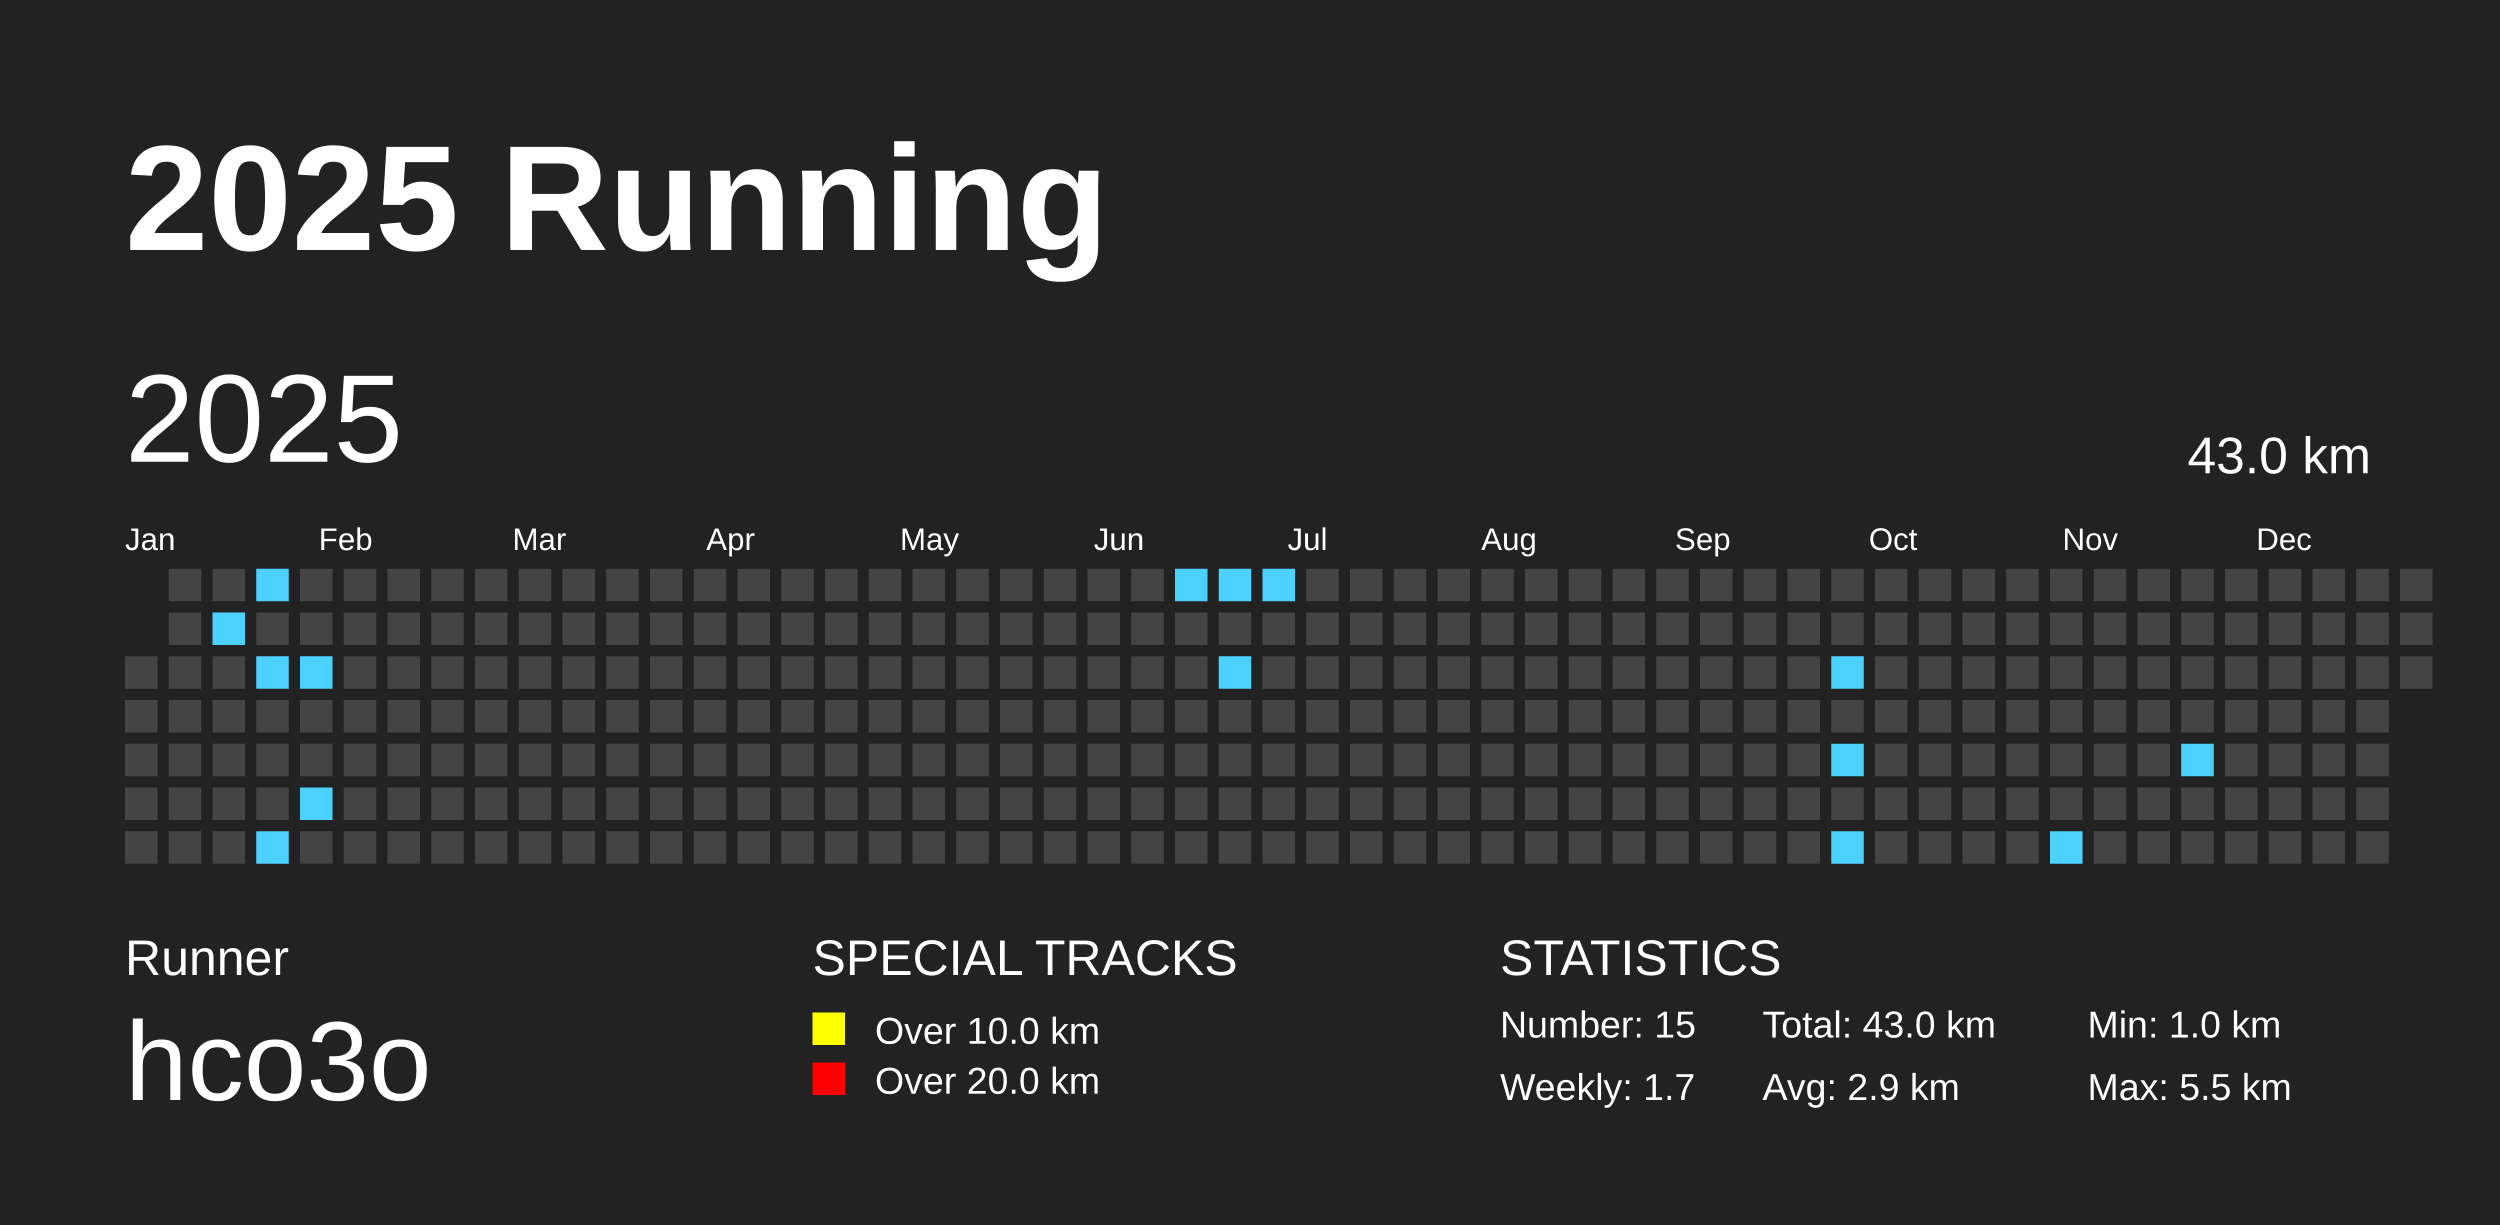
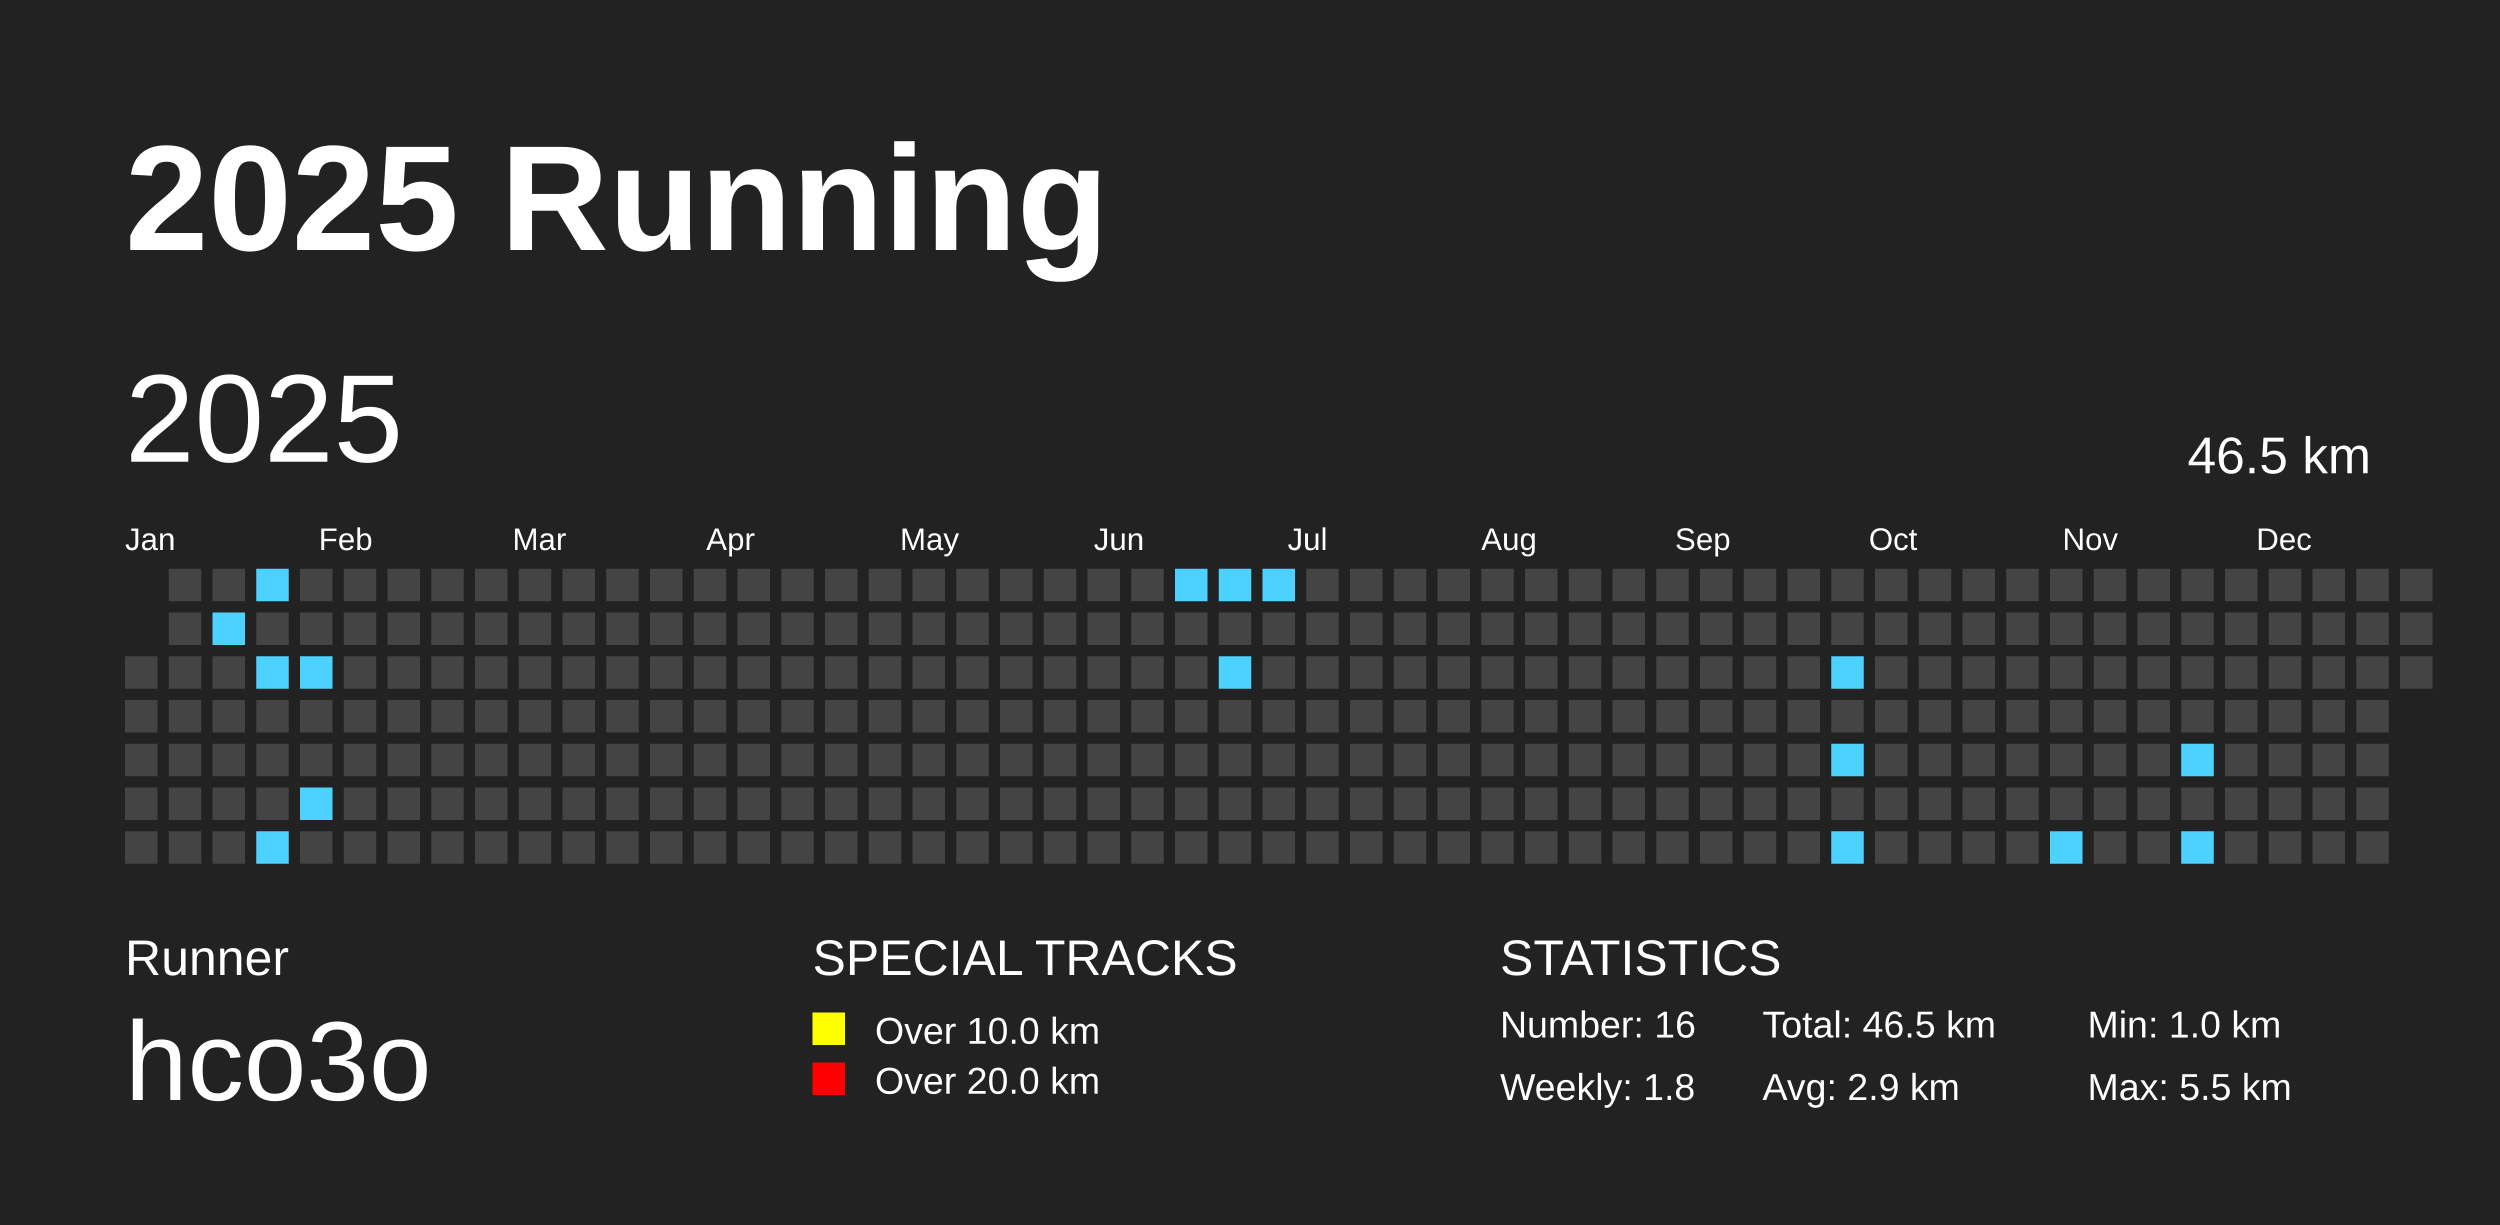
<svg xmlns="http://www.w3.org/2000/svg" baseProfile="full" height="98mm" version="1.1" viewBox="0,0,200,98" width="200mm">
  <defs />
  <rect fill="#222222" height="98" width="200" x="0" y="0" />
  <text fill="#FFFFFF" style="font-size:12px; font-family:Arial; font-weight:bold;" x="10" y="20">2025 Running</text>
  <text fill="#FFFFFF" style="font-size:4px; font-family:Arial" x="10" y="78">Runner</text>
  <text fill="#FFFFFF" style="font-size:9px; font-family:Arial" x="10" y="88">hco3o</text>
  <text fill="#FFFFFF" style="font-size:4px; font-family:Arial" x="65" y="78">SPECIAL TRACKS</text>
  <rect fill="yellow" height="2.6" width="2.6" x="65" y="81" />
  <text fill="#FFFFFF" style="font-size:3px; font-family:Arial" x="70" y="83.5">Over 10.0 km</text>
  <rect fill="red" height="2.6" width="2.6" x="65" y="85" />
  <text fill="#FFFFFF" style="font-size:3px; font-family:Arial" x="70" y="87.5">Over 20.0 km</text>
  <text fill="#FFFFFF" style="font-size:4px; font-family:Arial" x="120" y="78">STATISTICS</text>
-   <text fill="#FFFFFF" style="font-size:3px; font-family:Arial" x="120" y="83">Number: 15</text>
-   <text fill="#FFFFFF" style="font-size:3px; font-family:Arial" x="120" y="88">Weekly: 1.7</text>
-   <text fill="#FFFFFF" style="font-size:3px; font-family:Arial" x="141" y="83">Total: 43.0 km</text>
+   <text fill="#FFFFFF" style="font-size:3px; font-family:Arial" x="120" y="83">Number: 16</text>
+   <text fill="#FFFFFF" style="font-size:3px; font-family:Arial" x="120" y="88">Weekly: 1.8</text>
+   <text fill="#FFFFFF" style="font-size:3px; font-family:Arial" x="141" y="83">Total: 46.5 km</text>
  <text fill="#FFFFFF" style="font-size:3px; font-family:Arial" x="141" y="88">Avg: 2.9 km</text>
  <text fill="#FFFFFF" style="font-size:3px; font-family:Arial" x="167" y="83">Min: 1.0 km</text>
  <text fill="#FFFFFF" style="font-size:3px; font-family:Arial" x="167" y="88">Max: 5.5 km</text>
  <text dominant-baseline="hanging" fill="#FFFFFF" style="font-size:10.0px; font-family:Arial;" x="10" y="30">2025</text>
-   <text dominant-baseline="hanging" fill="#FFFFFF" style="font-size:4.125px; font-family:Arial;" x="175" y="35">43.0 km</text>
+   <text dominant-baseline="hanging" fill="#FFFFFF" style="font-size:4.125px; font-family:Arial;" x="175" y="35">46.5 km</text>
  <text fill="#FFFFFF" style="font-size:2.5px; font-family:Arial" x="10.0" y="44">Jan</text>
  <text fill="#FFFFFF" style="font-size:2.5px; font-family:Arial" x="25.5" y="44">Feb</text>
  <text fill="#FFFFFF" style="font-size:2.5px; font-family:Arial" x="41.0" y="44">Mar</text>
  <text fill="#FFFFFF" style="font-size:2.5px; font-family:Arial" x="56.5" y="44">Apr</text>
  <text fill="#FFFFFF" style="font-size:2.5px; font-family:Arial" x="72.0" y="44">May</text>
  <text fill="#FFFFFF" style="font-size:2.5px; font-family:Arial" x="87.5" y="44">Jun</text>
  <text fill="#FFFFFF" style="font-size:2.5px; font-family:Arial" x="103.0" y="44">Jul</text>
  <text fill="#FFFFFF" style="font-size:2.5px; font-family:Arial" x="118.5" y="44">Aug</text>
  <text fill="#FFFFFF" style="font-size:2.5px; font-family:Arial" x="134.0" y="44">Sep</text>
  <text fill="#FFFFFF" style="font-size:2.5px; font-family:Arial" x="149.5" y="44">Oct</text>
  <text fill="#FFFFFF" style="font-size:2.5px; font-family:Arial" x="165.0" y="44">Nov</text>
  <text fill="#FFFFFF" style="font-size:2.5px; font-family:Arial" x="180.5" y="44">Dec</text>
  <rect fill="#444444" height="2.6" width="2.6" x="10.0" y="52.5" />
  <rect fill="#444444" height="2.6" width="2.6" x="10.0" y="56.0" />
  <rect fill="#444444" height="2.6" width="2.6" x="10.0" y="59.5" />
  <rect fill="#444444" height="2.6" width="2.6" x="10.0" y="63.0" />
  <rect fill="#444444" height="2.6" width="2.6" x="10.0" y="66.5" />
  <rect fill="#444444" height="2.6" width="2.6" x="13.5" y="45.5" />
  <rect fill="#444444" height="2.6" width="2.6" x="13.5" y="49.0" />
  <rect fill="#444444" height="2.6" width="2.6" x="13.5" y="52.5" />
  <rect fill="#444444" height="2.6" width="2.6" x="13.5" y="56.0" />
  <rect fill="#444444" height="2.6" width="2.6" x="13.5" y="59.5" />
  <rect fill="#444444" height="2.6" width="2.6" x="13.5" y="63.0" />
  <rect fill="#444444" height="2.6" width="2.6" x="13.5" y="66.5" />
  <rect fill="#444444" height="2.6" width="2.6" x="17.0" y="45.5" />
  <rect fill="#4DD2FF" height="2.6" width="2.6" x="17.0" y="49.0" />
  <rect fill="#444444" height="2.6" width="2.6" x="17.0" y="52.5" />
  <rect fill="#444444" height="2.6" width="2.6" x="17.0" y="56.0" />
  <rect fill="#444444" height="2.6" width="2.6" x="17.0" y="59.5" />
  <rect fill="#444444" height="2.6" width="2.6" x="17.0" y="63.0" />
  <rect fill="#444444" height="2.6" width="2.6" x="17.0" y="66.5" />
  <rect fill="#4DD2FF" height="2.6" width="2.6" x="20.5" y="45.5" />
  <rect fill="#444444" height="2.6" width="2.6" x="20.5" y="49.0" />
  <rect fill="#4DD2FF" height="2.6" width="2.6" x="20.5" y="52.5" />
  <rect fill="#444444" height="2.6" width="2.6" x="20.5" y="56.0" />
  <rect fill="#444444" height="2.6" width="2.6" x="20.5" y="59.5" />
  <rect fill="#444444" height="2.6" width="2.6" x="20.5" y="63.0" />
  <rect fill="#4DD2FF" height="2.6" width="2.6" x="20.5" y="66.5" />
  <rect fill="#444444" height="2.6" width="2.6" x="24.0" y="45.5" />
  <rect fill="#444444" height="2.6" width="2.6" x="24.0" y="49.0" />
  <rect fill="#4DD2FF" height="2.6" width="2.6" x="24.0" y="52.5" />
  <rect fill="#444444" height="2.6" width="2.6" x="24.0" y="56.0" />
  <rect fill="#444444" height="2.6" width="2.6" x="24.0" y="59.5" />
  <rect fill="#4DD2FF" height="2.6" width="2.6" x="24.0" y="63.0" />
  <rect fill="#444444" height="2.6" width="2.6" x="24.0" y="66.5" />
  <rect fill="#444444" height="2.6" width="2.6" x="27.5" y="45.5" />
  <rect fill="#444444" height="2.6" width="2.6" x="27.5" y="49.0" />
  <rect fill="#444444" height="2.6" width="2.6" x="27.5" y="52.5" />
  <rect fill="#444444" height="2.6" width="2.6" x="27.5" y="56.0" />
  <rect fill="#444444" height="2.6" width="2.6" x="27.5" y="59.5" />
  <rect fill="#444444" height="2.6" width="2.6" x="27.5" y="63.0" />
  <rect fill="#444444" height="2.6" width="2.6" x="27.5" y="66.5" />
  <rect fill="#444444" height="2.6" width="2.6" x="31.0" y="45.5" />
  <rect fill="#444444" height="2.6" width="2.6" x="31.0" y="49.0" />
  <rect fill="#444444" height="2.6" width="2.6" x="31.0" y="52.5" />
  <rect fill="#444444" height="2.6" width="2.6" x="31.0" y="56.0" />
  <rect fill="#444444" height="2.6" width="2.6" x="31.0" y="59.5" />
  <rect fill="#444444" height="2.6" width="2.6" x="31.0" y="63.0" />
  <rect fill="#444444" height="2.6" width="2.6" x="31.0" y="66.5" />
  <rect fill="#444444" height="2.6" width="2.6" x="34.5" y="45.5" />
  <rect fill="#444444" height="2.6" width="2.6" x="34.5" y="49.0" />
  <rect fill="#444444" height="2.6" width="2.6" x="34.5" y="52.5" />
  <rect fill="#444444" height="2.6" width="2.6" x="34.5" y="56.0" />
  <rect fill="#444444" height="2.6" width="2.6" x="34.5" y="59.5" />
  <rect fill="#444444" height="2.6" width="2.6" x="34.5" y="63.0" />
  <rect fill="#444444" height="2.6" width="2.6" x="34.5" y="66.5" />
  <rect fill="#444444" height="2.6" width="2.6" x="38.0" y="45.5" />
  <rect fill="#444444" height="2.6" width="2.6" x="38.0" y="49.0" />
  <rect fill="#444444" height="2.6" width="2.6" x="38.0" y="52.5" />
  <rect fill="#444444" height="2.6" width="2.6" x="38.0" y="56.0" />
  <rect fill="#444444" height="2.6" width="2.6" x="38.0" y="59.5" />
  <rect fill="#444444" height="2.6" width="2.6" x="38.0" y="63.0" />
  <rect fill="#444444" height="2.6" width="2.6" x="38.0" y="66.5" />
  <rect fill="#444444" height="2.6" width="2.6" x="41.5" y="45.5" />
  <rect fill="#444444" height="2.6" width="2.6" x="41.5" y="49.0" />
  <rect fill="#444444" height="2.6" width="2.6" x="41.5" y="52.5" />
  <rect fill="#444444" height="2.6" width="2.6" x="41.5" y="56.0" />
  <rect fill="#444444" height="2.6" width="2.6" x="41.5" y="59.5" />
  <rect fill="#444444" height="2.6" width="2.6" x="41.5" y="63.0" />
  <rect fill="#444444" height="2.6" width="2.6" x="41.5" y="66.5" />
  <rect fill="#444444" height="2.6" width="2.6" x="45.0" y="45.5" />
  <rect fill="#444444" height="2.6" width="2.6" x="45.0" y="49.0" />
  <rect fill="#444444" height="2.6" width="2.6" x="45.0" y="52.5" />
  <rect fill="#444444" height="2.6" width="2.6" x="45.0" y="56.0" />
  <rect fill="#444444" height="2.6" width="2.6" x="45.0" y="59.5" />
  <rect fill="#444444" height="2.6" width="2.6" x="45.0" y="63.0" />
  <rect fill="#444444" height="2.6" width="2.6" x="45.0" y="66.5" />
  <rect fill="#444444" height="2.6" width="2.6" x="48.5" y="45.5" />
  <rect fill="#444444" height="2.6" width="2.6" x="48.5" y="49.0" />
  <rect fill="#444444" height="2.6" width="2.6" x="48.5" y="52.5" />
  <rect fill="#444444" height="2.6" width="2.6" x="48.5" y="56.0" />
  <rect fill="#444444" height="2.6" width="2.6" x="48.5" y="59.5" />
  <rect fill="#444444" height="2.6" width="2.6" x="48.5" y="63.0" />
  <rect fill="#444444" height="2.6" width="2.6" x="48.5" y="66.5" />
  <rect fill="#444444" height="2.6" width="2.6" x="52.0" y="45.5" />
  <rect fill="#444444" height="2.6" width="2.6" x="52.0" y="49.0" />
  <rect fill="#444444" height="2.6" width="2.6" x="52.0" y="52.5" />
  <rect fill="#444444" height="2.6" width="2.6" x="52.0" y="56.0" />
  <rect fill="#444444" height="2.6" width="2.6" x="52.0" y="59.5" />
  <rect fill="#444444" height="2.6" width="2.6" x="52.0" y="63.0" />
  <rect fill="#444444" height="2.6" width="2.6" x="52.0" y="66.5" />
  <rect fill="#444444" height="2.6" width="2.6" x="55.5" y="45.5" />
  <rect fill="#444444" height="2.6" width="2.6" x="55.5" y="49.0" />
  <rect fill="#444444" height="2.6" width="2.6" x="55.5" y="52.5" />
  <rect fill="#444444" height="2.6" width="2.6" x="55.5" y="56.0" />
  <rect fill="#444444" height="2.6" width="2.6" x="55.5" y="59.5" />
  <rect fill="#444444" height="2.6" width="2.6" x="55.5" y="63.0" />
  <rect fill="#444444" height="2.6" width="2.6" x="55.5" y="66.5" />
  <rect fill="#444444" height="2.6" width="2.6" x="59.0" y="45.5" />
  <rect fill="#444444" height="2.6" width="2.6" x="59.0" y="49.0" />
  <rect fill="#444444" height="2.6" width="2.6" x="59.0" y="52.5" />
  <rect fill="#444444" height="2.6" width="2.6" x="59.0" y="56.0" />
  <rect fill="#444444" height="2.6" width="2.6" x="59.0" y="59.5" />
  <rect fill="#444444" height="2.6" width="2.6" x="59.0" y="63.0" />
  <rect fill="#444444" height="2.6" width="2.6" x="59.0" y="66.5" />
  <rect fill="#444444" height="2.6" width="2.6" x="62.5" y="45.5" />
  <rect fill="#444444" height="2.6" width="2.6" x="62.5" y="49.0" />
  <rect fill="#444444" height="2.6" width="2.6" x="62.5" y="52.5" />
  <rect fill="#444444" height="2.6" width="2.6" x="62.5" y="56.0" />
  <rect fill="#444444" height="2.6" width="2.6" x="62.5" y="59.5" />
  <rect fill="#444444" height="2.6" width="2.6" x="62.5" y="63.0" />
  <rect fill="#444444" height="2.6" width="2.6" x="62.5" y="66.5" />
  <rect fill="#444444" height="2.6" width="2.6" x="66.0" y="45.5" />
  <rect fill="#444444" height="2.6" width="2.6" x="66.0" y="49.0" />
  <rect fill="#444444" height="2.6" width="2.6" x="66.0" y="52.5" />
  <rect fill="#444444" height="2.6" width="2.6" x="66.0" y="56.0" />
  <rect fill="#444444" height="2.6" width="2.6" x="66.0" y="59.5" />
  <rect fill="#444444" height="2.6" width="2.6" x="66.0" y="63.0" />
  <rect fill="#444444" height="2.6" width="2.6" x="66.0" y="66.5" />
  <rect fill="#444444" height="2.6" width="2.6" x="69.5" y="45.5" />
  <rect fill="#444444" height="2.6" width="2.6" x="69.5" y="49.0" />
  <rect fill="#444444" height="2.6" width="2.6" x="69.5" y="52.5" />
  <rect fill="#444444" height="2.6" width="2.6" x="69.5" y="56.0" />
  <rect fill="#444444" height="2.6" width="2.6" x="69.5" y="59.5" />
  <rect fill="#444444" height="2.6" width="2.6" x="69.5" y="63.0" />
  <rect fill="#444444" height="2.6" width="2.6" x="69.5" y="66.5" />
  <rect fill="#444444" height="2.6" width="2.6" x="73.0" y="45.5" />
  <rect fill="#444444" height="2.6" width="2.6" x="73.0" y="49.0" />
  <rect fill="#444444" height="2.6" width="2.6" x="73.0" y="52.5" />
  <rect fill="#444444" height="2.6" width="2.6" x="73.0" y="56.0" />
  <rect fill="#444444" height="2.6" width="2.6" x="73.0" y="59.5" />
  <rect fill="#444444" height="2.6" width="2.6" x="73.0" y="63.0" />
  <rect fill="#444444" height="2.6" width="2.6" x="73.0" y="66.5" />
  <rect fill="#444444" height="2.6" width="2.6" x="76.5" y="45.5" />
  <rect fill="#444444" height="2.6" width="2.6" x="76.5" y="49.0" />
  <rect fill="#444444" height="2.6" width="2.6" x="76.5" y="52.5" />
  <rect fill="#444444" height="2.6" width="2.6" x="76.5" y="56.0" />
  <rect fill="#444444" height="2.6" width="2.6" x="76.5" y="59.5" />
  <rect fill="#444444" height="2.6" width="2.6" x="76.5" y="63.0" />
  <rect fill="#444444" height="2.6" width="2.6" x="76.5" y="66.5" />
  <rect fill="#444444" height="2.6" width="2.6" x="80.0" y="45.5" />
  <rect fill="#444444" height="2.6" width="2.6" x="80.0" y="49.0" />
  <rect fill="#444444" height="2.6" width="2.6" x="80.0" y="52.5" />
  <rect fill="#444444" height="2.6" width="2.6" x="80.0" y="56.0" />
  <rect fill="#444444" height="2.6" width="2.6" x="80.0" y="59.5" />
  <rect fill="#444444" height="2.6" width="2.6" x="80.0" y="63.0" />
  <rect fill="#444444" height="2.6" width="2.6" x="80.0" y="66.5" />
  <rect fill="#444444" height="2.6" width="2.6" x="83.5" y="45.5" />
  <rect fill="#444444" height="2.6" width="2.6" x="83.5" y="49.0" />
  <rect fill="#444444" height="2.6" width="2.6" x="83.5" y="52.5" />
  <rect fill="#444444" height="2.6" width="2.6" x="83.5" y="56.0" />
  <rect fill="#444444" height="2.6" width="2.6" x="83.5" y="59.5" />
  <rect fill="#444444" height="2.6" width="2.6" x="83.5" y="63.0" />
  <rect fill="#444444" height="2.6" width="2.6" x="83.5" y="66.5" />
  <rect fill="#444444" height="2.6" width="2.6" x="87.0" y="45.5" />
  <rect fill="#444444" height="2.6" width="2.6" x="87.0" y="49.0" />
  <rect fill="#444444" height="2.6" width="2.6" x="87.0" y="52.5" />
  <rect fill="#444444" height="2.6" width="2.6" x="87.0" y="56.0" />
  <rect fill="#444444" height="2.6" width="2.6" x="87.0" y="59.5" />
  <rect fill="#444444" height="2.6" width="2.6" x="87.0" y="63.0" />
  <rect fill="#444444" height="2.6" width="2.6" x="87.0" y="66.5" />
  <rect fill="#444444" height="2.6" width="2.6" x="90.5" y="45.5" />
  <rect fill="#444444" height="2.6" width="2.6" x="90.5" y="49.0" />
  <rect fill="#444444" height="2.6" width="2.6" x="90.5" y="52.5" />
  <rect fill="#444444" height="2.6" width="2.6" x="90.5" y="56.0" />
  <rect fill="#444444" height="2.6" width="2.6" x="90.5" y="59.5" />
  <rect fill="#444444" height="2.6" width="2.6" x="90.5" y="63.0" />
  <rect fill="#444444" height="2.6" width="2.6" x="90.5" y="66.5" />
  <rect fill="#4DD2FF" height="2.6" width="2.6" x="94.0" y="45.5" />
  <rect fill="#444444" height="2.6" width="2.6" x="94.0" y="49.0" />
  <rect fill="#444444" height="2.6" width="2.6" x="94.0" y="52.5" />
  <rect fill="#444444" height="2.6" width="2.6" x="94.0" y="56.0" />
  <rect fill="#444444" height="2.6" width="2.6" x="94.0" y="59.5" />
  <rect fill="#444444" height="2.6" width="2.6" x="94.0" y="63.0" />
  <rect fill="#444444" height="2.6" width="2.6" x="94.0" y="66.5" />
  <rect fill="#4DD2FF" height="2.6" width="2.6" x="97.5" y="45.5" />
  <rect fill="#444444" height="2.6" width="2.6" x="97.5" y="49.0" />
  <rect fill="#4DD2FF" height="2.6" width="2.6" x="97.5" y="52.5" />
  <rect fill="#444444" height="2.6" width="2.6" x="97.5" y="56.0" />
  <rect fill="#444444" height="2.6" width="2.6" x="97.5" y="59.5" />
  <rect fill="#444444" height="2.6" width="2.6" x="97.5" y="63.0" />
  <rect fill="#444444" height="2.6" width="2.6" x="97.5" y="66.5" />
  <rect fill="#4DD2FF" height="2.6" width="2.6" x="101.0" y="45.5" />
  <rect fill="#444444" height="2.6" width="2.6" x="101.0" y="49.0" />
  <rect fill="#444444" height="2.6" width="2.6" x="101.0" y="52.5" />
  <rect fill="#444444" height="2.6" width="2.6" x="101.0" y="56.0" />
  <rect fill="#444444" height="2.6" width="2.6" x="101.0" y="59.5" />
  <rect fill="#444444" height="2.6" width="2.6" x="101.0" y="63.0" />
  <rect fill="#444444" height="2.6" width="2.6" x="101.0" y="66.5" />
  <rect fill="#444444" height="2.6" width="2.6" x="104.5" y="45.5" />
  <rect fill="#444444" height="2.6" width="2.6" x="104.5" y="49.0" />
  <rect fill="#444444" height="2.6" width="2.6" x="104.5" y="52.5" />
  <rect fill="#444444" height="2.6" width="2.6" x="104.5" y="56.0" />
  <rect fill="#444444" height="2.6" width="2.6" x="104.5" y="59.5" />
  <rect fill="#444444" height="2.6" width="2.6" x="104.5" y="63.0" />
  <rect fill="#444444" height="2.6" width="2.6" x="104.5" y="66.5" />
  <rect fill="#444444" height="2.6" width="2.6" x="108.0" y="45.5" />
  <rect fill="#444444" height="2.6" width="2.6" x="108.0" y="49.0" />
  <rect fill="#444444" height="2.6" width="2.6" x="108.0" y="52.5" />
  <rect fill="#444444" height="2.6" width="2.6" x="108.0" y="56.0" />
  <rect fill="#444444" height="2.6" width="2.6" x="108.0" y="59.5" />
  <rect fill="#444444" height="2.6" width="2.6" x="108.0" y="63.0" />
  <rect fill="#444444" height="2.6" width="2.6" x="108.0" y="66.5" />
  <rect fill="#444444" height="2.6" width="2.6" x="111.5" y="45.5" />
  <rect fill="#444444" height="2.6" width="2.6" x="111.5" y="49.0" />
  <rect fill="#444444" height="2.6" width="2.6" x="111.5" y="52.5" />
  <rect fill="#444444" height="2.6" width="2.6" x="111.5" y="56.0" />
  <rect fill="#444444" height="2.6" width="2.6" x="111.5" y="59.5" />
  <rect fill="#444444" height="2.6" width="2.6" x="111.5" y="63.0" />
  <rect fill="#444444" height="2.6" width="2.6" x="111.5" y="66.5" />
  <rect fill="#444444" height="2.6" width="2.6" x="115.0" y="45.5" />
  <rect fill="#444444" height="2.6" width="2.6" x="115.0" y="49.0" />
  <rect fill="#444444" height="2.6" width="2.6" x="115.0" y="52.5" />
  <rect fill="#444444" height="2.6" width="2.6" x="115.0" y="56.0" />
  <rect fill="#444444" height="2.6" width="2.6" x="115.0" y="59.5" />
  <rect fill="#444444" height="2.6" width="2.6" x="115.0" y="63.0" />
  <rect fill="#444444" height="2.6" width="2.6" x="115.0" y="66.5" />
  <rect fill="#444444" height="2.6" width="2.6" x="118.5" y="45.5" />
  <rect fill="#444444" height="2.6" width="2.6" x="118.5" y="49.0" />
  <rect fill="#444444" height="2.6" width="2.6" x="118.5" y="52.5" />
  <rect fill="#444444" height="2.6" width="2.6" x="118.5" y="56.0" />
  <rect fill="#444444" height="2.6" width="2.6" x="118.5" y="59.5" />
  <rect fill="#444444" height="2.6" width="2.6" x="118.5" y="63.0" />
  <rect fill="#444444" height="2.6" width="2.6" x="118.5" y="66.5" />
  <rect fill="#444444" height="2.6" width="2.6" x="122.0" y="45.5" />
  <rect fill="#444444" height="2.6" width="2.6" x="122.0" y="49.0" />
  <rect fill="#444444" height="2.6" width="2.6" x="122.0" y="52.5" />
  <rect fill="#444444" height="2.6" width="2.6" x="122.0" y="56.0" />
  <rect fill="#444444" height="2.6" width="2.6" x="122.0" y="59.5" />
  <rect fill="#444444" height="2.6" width="2.6" x="122.0" y="63.0" />
  <rect fill="#444444" height="2.6" width="2.6" x="122.0" y="66.5" />
  <rect fill="#444444" height="2.6" width="2.6" x="125.5" y="45.5" />
  <rect fill="#444444" height="2.6" width="2.6" x="125.5" y="49.0" />
  <rect fill="#444444" height="2.6" width="2.6" x="125.5" y="52.5" />
  <rect fill="#444444" height="2.6" width="2.6" x="125.5" y="56.0" />
  <rect fill="#444444" height="2.6" width="2.6" x="125.5" y="59.5" />
  <rect fill="#444444" height="2.6" width="2.6" x="125.5" y="63.0" />
  <rect fill="#444444" height="2.6" width="2.6" x="125.5" y="66.5" />
  <rect fill="#444444" height="2.6" width="2.6" x="129.0" y="45.5" />
  <rect fill="#444444" height="2.6" width="2.6" x="129.0" y="49.0" />
  <rect fill="#444444" height="2.6" width="2.6" x="129.0" y="52.5" />
  <rect fill="#444444" height="2.6" width="2.6" x="129.0" y="56.0" />
  <rect fill="#444444" height="2.6" width="2.6" x="129.0" y="59.5" />
  <rect fill="#444444" height="2.6" width="2.6" x="129.0" y="63.0" />
  <rect fill="#444444" height="2.6" width="2.6" x="129.0" y="66.5" />
  <rect fill="#444444" height="2.6" width="2.6" x="132.5" y="45.5" />
  <rect fill="#444444" height="2.6" width="2.6" x="132.5" y="49.0" />
  <rect fill="#444444" height="2.6" width="2.6" x="132.5" y="52.5" />
  <rect fill="#444444" height="2.6" width="2.6" x="132.5" y="56.0" />
  <rect fill="#444444" height="2.6" width="2.6" x="132.5" y="59.5" />
  <rect fill="#444444" height="2.6" width="2.6" x="132.5" y="63.0" />
  <rect fill="#444444" height="2.6" width="2.6" x="132.5" y="66.5" />
  <rect fill="#444444" height="2.6" width="2.6" x="136.0" y="45.5" />
  <rect fill="#444444" height="2.6" width="2.6" x="136.0" y="49.0" />
  <rect fill="#444444" height="2.6" width="2.6" x="136.0" y="52.5" />
  <rect fill="#444444" height="2.6" width="2.6" x="136.0" y="56.0" />
  <rect fill="#444444" height="2.6" width="2.6" x="136.0" y="59.5" />
  <rect fill="#444444" height="2.6" width="2.6" x="136.0" y="63.0" />
  <rect fill="#444444" height="2.6" width="2.6" x="136.0" y="66.5" />
  <rect fill="#444444" height="2.6" width="2.6" x="139.5" y="45.5" />
  <rect fill="#444444" height="2.6" width="2.6" x="139.5" y="49.0" />
  <rect fill="#444444" height="2.6" width="2.6" x="139.5" y="52.5" />
  <rect fill="#444444" height="2.6" width="2.6" x="139.5" y="56.0" />
  <rect fill="#444444" height="2.6" width="2.6" x="139.5" y="59.5" />
  <rect fill="#444444" height="2.6" width="2.6" x="139.5" y="63.0" />
  <rect fill="#444444" height="2.6" width="2.6" x="139.5" y="66.5" />
  <rect fill="#444444" height="2.6" width="2.6" x="143.0" y="45.5" />
  <rect fill="#444444" height="2.6" width="2.6" x="143.0" y="49.0" />
  <rect fill="#444444" height="2.6" width="2.6" x="143.0" y="52.5" />
  <rect fill="#444444" height="2.6" width="2.6" x="143.0" y="56.0" />
  <rect fill="#444444" height="2.6" width="2.6" x="143.0" y="59.5" />
  <rect fill="#444444" height="2.6" width="2.6" x="143.0" y="63.0" />
  <rect fill="#444444" height="2.6" width="2.6" x="143.0" y="66.5" />
  <rect fill="#444444" height="2.6" width="2.6" x="146.5" y="45.5" />
  <rect fill="#444444" height="2.6" width="2.6" x="146.5" y="49.0" />
  <rect fill="#4DD2FF" height="2.6" width="2.6" x="146.5" y="52.5" />
  <rect fill="#444444" height="2.6" width="2.6" x="146.5" y="56.0" />
  <rect fill="#4DD2FF" height="2.6" width="2.6" x="146.5" y="59.5" />
  <rect fill="#444444" height="2.6" width="2.6" x="146.5" y="63.0" />
  <rect fill="#4DD2FF" height="2.6" width="2.6" x="146.5" y="66.5" />
  <rect fill="#444444" height="2.6" width="2.6" x="150.0" y="45.5" />
  <rect fill="#444444" height="2.6" width="2.6" x="150.0" y="49.0" />
  <rect fill="#444444" height="2.6" width="2.6" x="150.0" y="52.5" />
  <rect fill="#444444" height="2.6" width="2.6" x="150.0" y="56.0" />
  <rect fill="#444444" height="2.6" width="2.6" x="150.0" y="59.5" />
  <rect fill="#444444" height="2.6" width="2.6" x="150.0" y="63.0" />
  <rect fill="#444444" height="2.6" width="2.6" x="150.0" y="66.5" />
  <rect fill="#444444" height="2.6" width="2.6" x="153.5" y="45.5" />
  <rect fill="#444444" height="2.6" width="2.6" x="153.5" y="49.0" />
  <rect fill="#444444" height="2.6" width="2.6" x="153.5" y="52.5" />
  <rect fill="#444444" height="2.6" width="2.6" x="153.5" y="56.0" />
  <rect fill="#444444" height="2.6" width="2.6" x="153.5" y="59.5" />
  <rect fill="#444444" height="2.6" width="2.6" x="153.5" y="63.0" />
  <rect fill="#444444" height="2.6" width="2.6" x="153.5" y="66.5" />
  <rect fill="#444444" height="2.6" width="2.6" x="157.0" y="45.5" />
  <rect fill="#444444" height="2.6" width="2.6" x="157.0" y="49.0" />
  <rect fill="#444444" height="2.6" width="2.6" x="157.0" y="52.5" />
  <rect fill="#444444" height="2.6" width="2.6" x="157.0" y="56.0" />
  <rect fill="#444444" height="2.6" width="2.6" x="157.0" y="59.5" />
  <rect fill="#444444" height="2.6" width="2.6" x="157.0" y="63.0" />
  <rect fill="#444444" height="2.6" width="2.6" x="157.0" y="66.5" />
  <rect fill="#444444" height="2.6" width="2.6" x="160.5" y="45.5" />
  <rect fill="#444444" height="2.6" width="2.6" x="160.5" y="49.0" />
  <rect fill="#444444" height="2.6" width="2.6" x="160.5" y="52.5" />
  <rect fill="#444444" height="2.6" width="2.6" x="160.5" y="56.0" />
  <rect fill="#444444" height="2.6" width="2.6" x="160.5" y="59.5" />
  <rect fill="#444444" height="2.6" width="2.6" x="160.5" y="63.0" />
  <rect fill="#444444" height="2.6" width="2.6" x="160.5" y="66.5" />
  <rect fill="#444444" height="2.6" width="2.6" x="164.0" y="45.5" />
  <rect fill="#444444" height="2.6" width="2.6" x="164.0" y="49.0" />
  <rect fill="#444444" height="2.6" width="2.6" x="164.0" y="52.5" />
  <rect fill="#444444" height="2.6" width="2.6" x="164.0" y="56.0" />
  <rect fill="#444444" height="2.6" width="2.6" x="164.0" y="59.5" />
  <rect fill="#444444" height="2.6" width="2.6" x="164.0" y="63.0" />
  <rect fill="#4DD2FF" height="2.6" width="2.6" x="164.0" y="66.5" />
  <rect fill="#444444" height="2.6" width="2.6" x="167.5" y="45.5" />
  <rect fill="#444444" height="2.6" width="2.6" x="167.5" y="49.0" />
  <rect fill="#444444" height="2.6" width="2.6" x="167.5" y="52.5" />
  <rect fill="#444444" height="2.6" width="2.6" x="167.5" y="56.0" />
  <rect fill="#444444" height="2.6" width="2.6" x="167.5" y="59.5" />
  <rect fill="#444444" height="2.6" width="2.6" x="167.5" y="63.0" />
  <rect fill="#444444" height="2.6" width="2.6" x="167.5" y="66.5" />
  <rect fill="#444444" height="2.6" width="2.6" x="171.0" y="45.5" />
  <rect fill="#444444" height="2.6" width="2.6" x="171.0" y="49.0" />
  <rect fill="#444444" height="2.6" width="2.6" x="171.0" y="52.5" />
  <rect fill="#444444" height="2.6" width="2.6" x="171.0" y="56.0" />
  <rect fill="#444444" height="2.6" width="2.6" x="171.0" y="59.5" />
  <rect fill="#444444" height="2.6" width="2.6" x="171.0" y="63.0" />
  <rect fill="#444444" height="2.6" width="2.6" x="171.0" y="66.5" />
  <rect fill="#444444" height="2.6" width="2.6" x="174.5" y="45.5" />
  <rect fill="#444444" height="2.6" width="2.6" x="174.5" y="49.0" />
  <rect fill="#444444" height="2.6" width="2.6" x="174.5" y="52.5" />
  <rect fill="#444444" height="2.6" width="2.6" x="174.5" y="56.0" />
  <rect fill="#4DD2FF" height="2.6" width="2.6" x="174.5" y="59.5" />
  <rect fill="#444444" height="2.6" width="2.6" x="174.5" y="63.0" />
-   <rect fill="#444444" height="2.6" width="2.6" x="174.5" y="66.5" />
+   <rect fill="#4DD2FF" height="2.6" width="2.6" x="174.5" y="66.5" />
  <rect fill="#444444" height="2.6" width="2.6" x="178.0" y="45.5" />
  <rect fill="#444444" height="2.6" width="2.6" x="178.0" y="49.0" />
  <rect fill="#444444" height="2.6" width="2.6" x="178.0" y="52.5" />
  <rect fill="#444444" height="2.6" width="2.6" x="178.0" y="56.0" />
  <rect fill="#444444" height="2.6" width="2.6" x="178.0" y="59.5" />
  <rect fill="#444444" height="2.6" width="2.6" x="178.0" y="63.0" />
  <rect fill="#444444" height="2.6" width="2.6" x="178.0" y="66.5" />
  <rect fill="#444444" height="2.6" width="2.6" x="181.5" y="45.5" />
  <rect fill="#444444" height="2.6" width="2.6" x="181.5" y="49.0" />
  <rect fill="#444444" height="2.6" width="2.6" x="181.5" y="52.5" />
  <rect fill="#444444" height="2.6" width="2.6" x="181.5" y="56.0" />
  <rect fill="#444444" height="2.6" width="2.6" x="181.5" y="59.5" />
  <rect fill="#444444" height="2.6" width="2.6" x="181.5" y="63.0" />
  <rect fill="#444444" height="2.6" width="2.6" x="181.5" y="66.5" />
  <rect fill="#444444" height="2.6" width="2.6" x="185.0" y="45.5" />
  <rect fill="#444444" height="2.6" width="2.6" x="185.0" y="49.0" />
  <rect fill="#444444" height="2.6" width="2.6" x="185.0" y="52.5" />
  <rect fill="#444444" height="2.6" width="2.6" x="185.0" y="56.0" />
  <rect fill="#444444" height="2.6" width="2.6" x="185.0" y="59.5" />
  <rect fill="#444444" height="2.6" width="2.6" x="185.0" y="63.0" />
  <rect fill="#444444" height="2.6" width="2.6" x="185.0" y="66.5" />
  <rect fill="#444444" height="2.6" width="2.6" x="188.5" y="45.5" />
  <rect fill="#444444" height="2.6" width="2.6" x="188.5" y="49.0" />
  <rect fill="#444444" height="2.6" width="2.6" x="188.5" y="52.5" />
  <rect fill="#444444" height="2.6" width="2.6" x="188.5" y="56.0" />
  <rect fill="#444444" height="2.6" width="2.6" x="188.5" y="59.5" />
  <rect fill="#444444" height="2.6" width="2.6" x="188.5" y="63.0" />
  <rect fill="#444444" height="2.6" width="2.6" x="188.5" y="66.5" />
  <rect fill="#444444" height="2.6" width="2.6" x="192.0" y="45.5" />
  <rect fill="#444444" height="2.6" width="2.6" x="192.0" y="49.0" />
  <rect fill="#444444" height="2.6" width="2.6" x="192.0" y="52.5" />
</svg>
